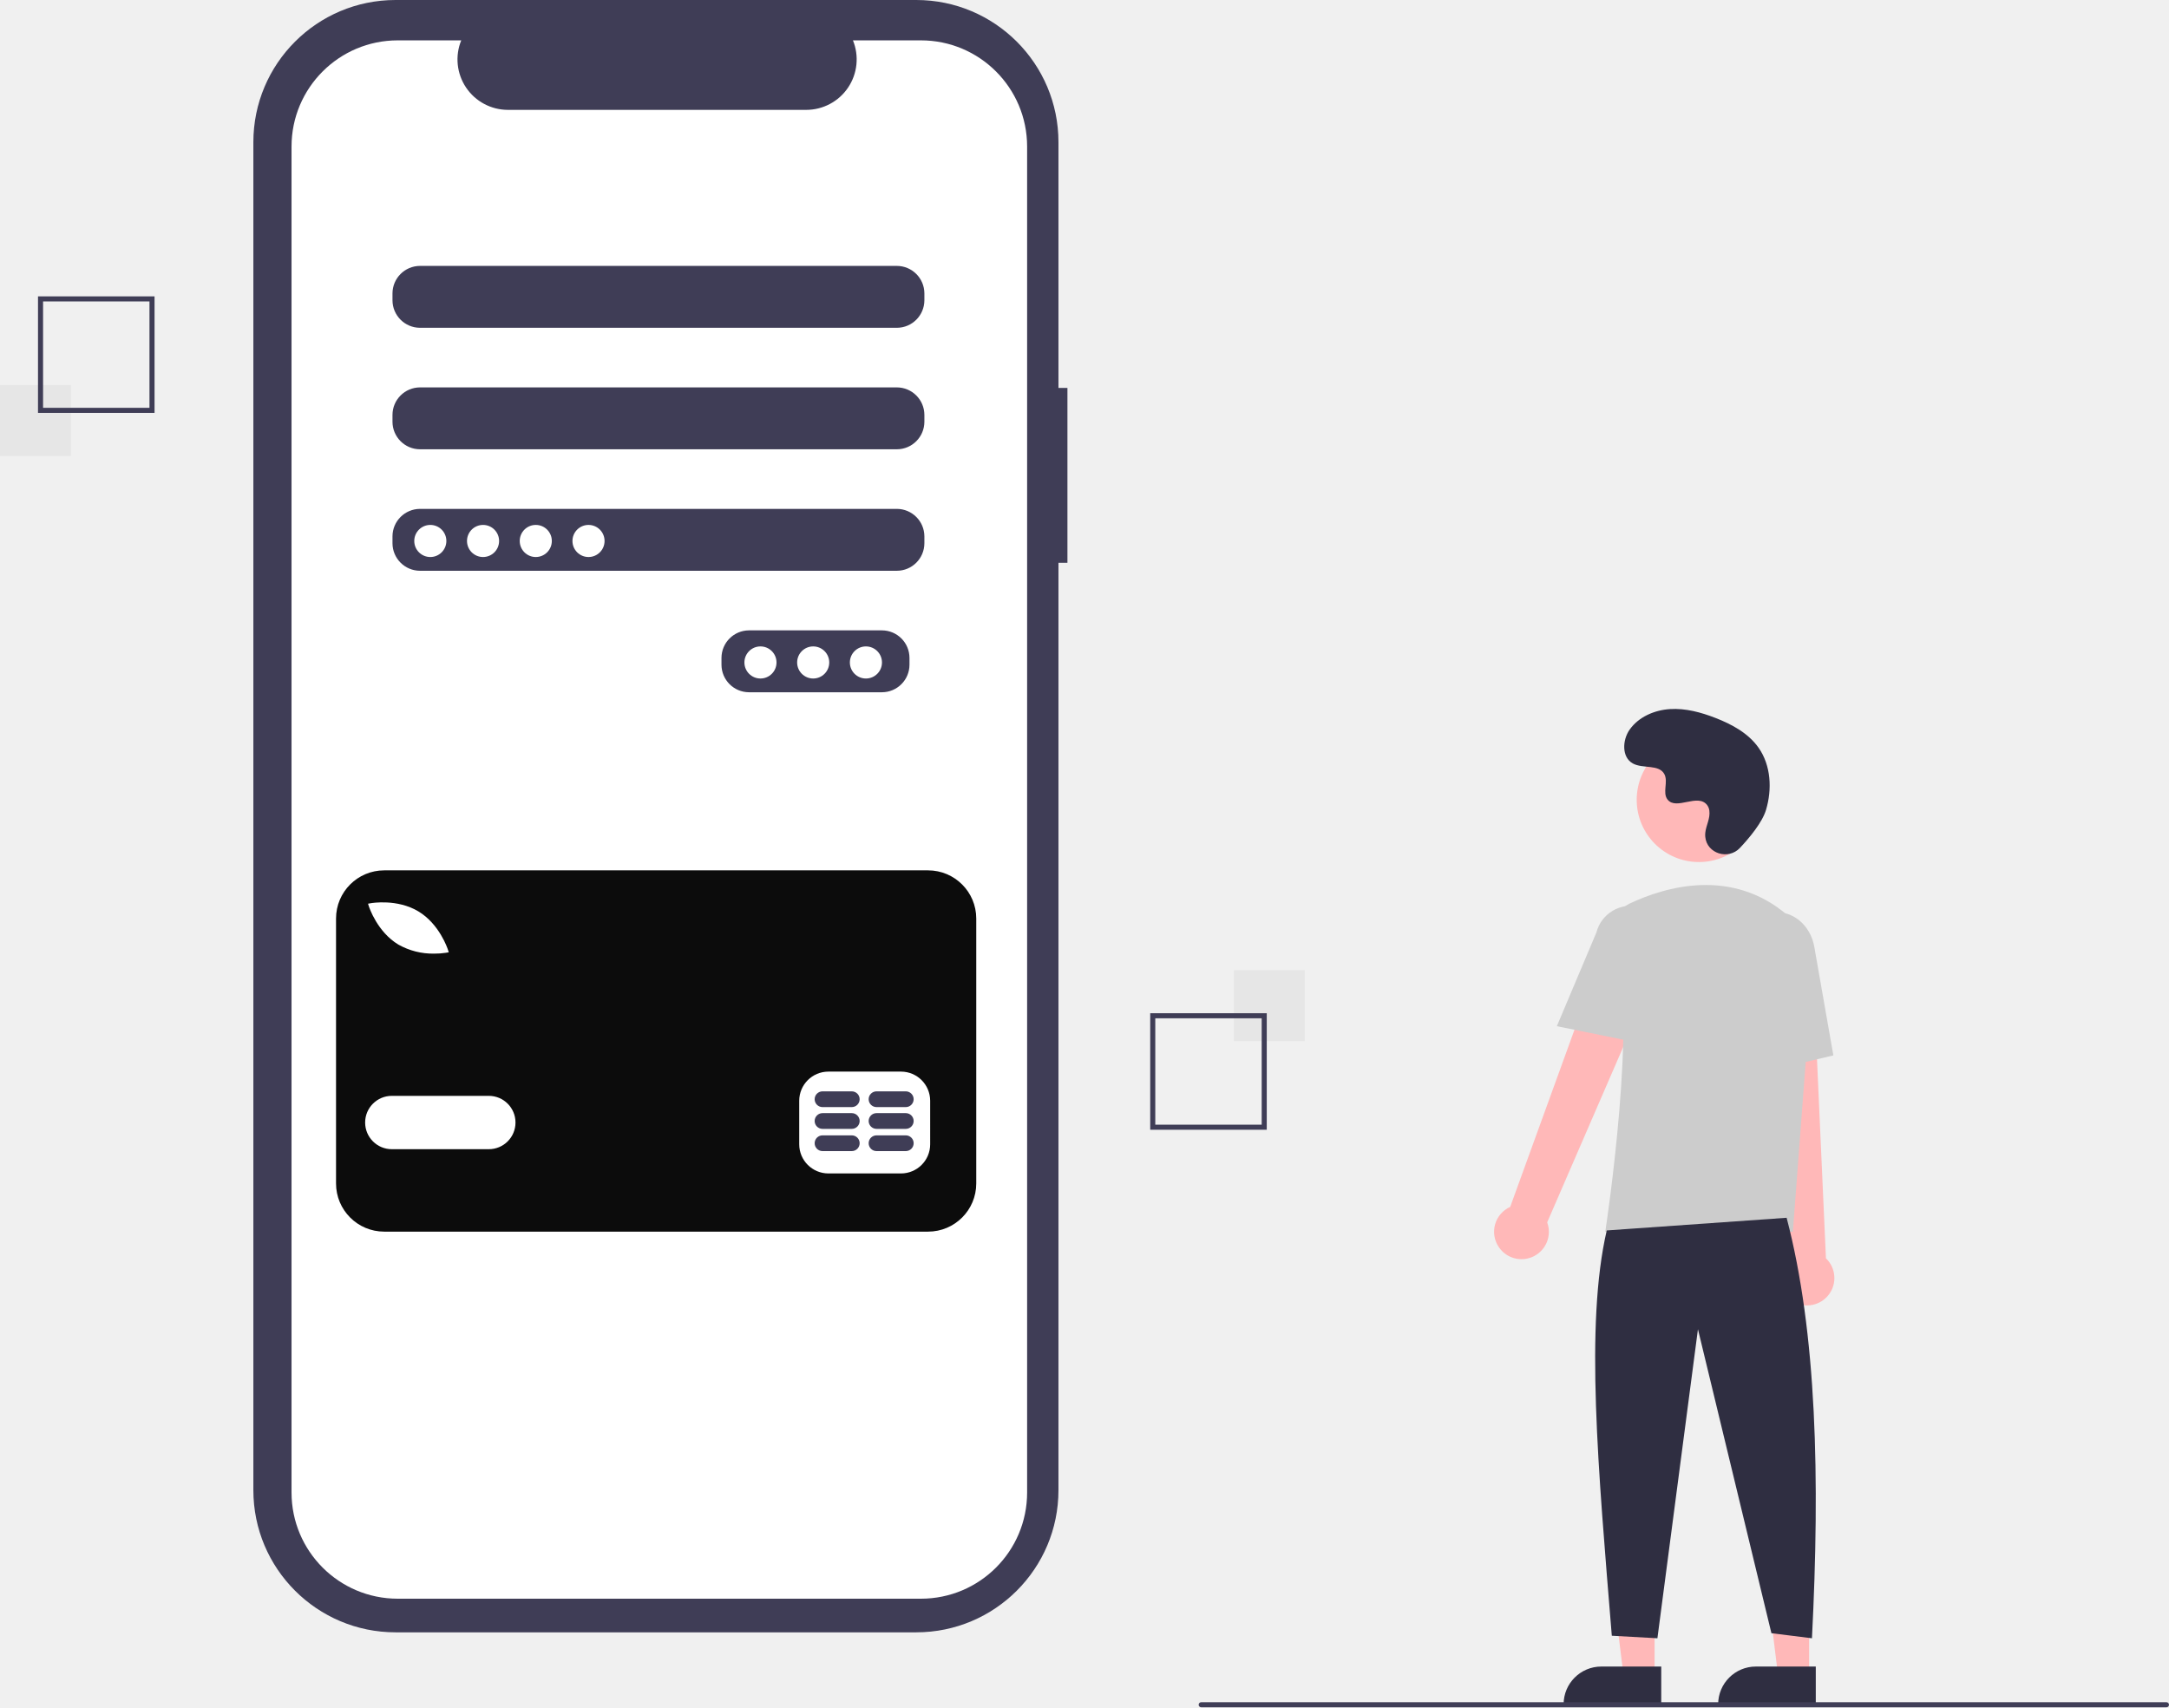
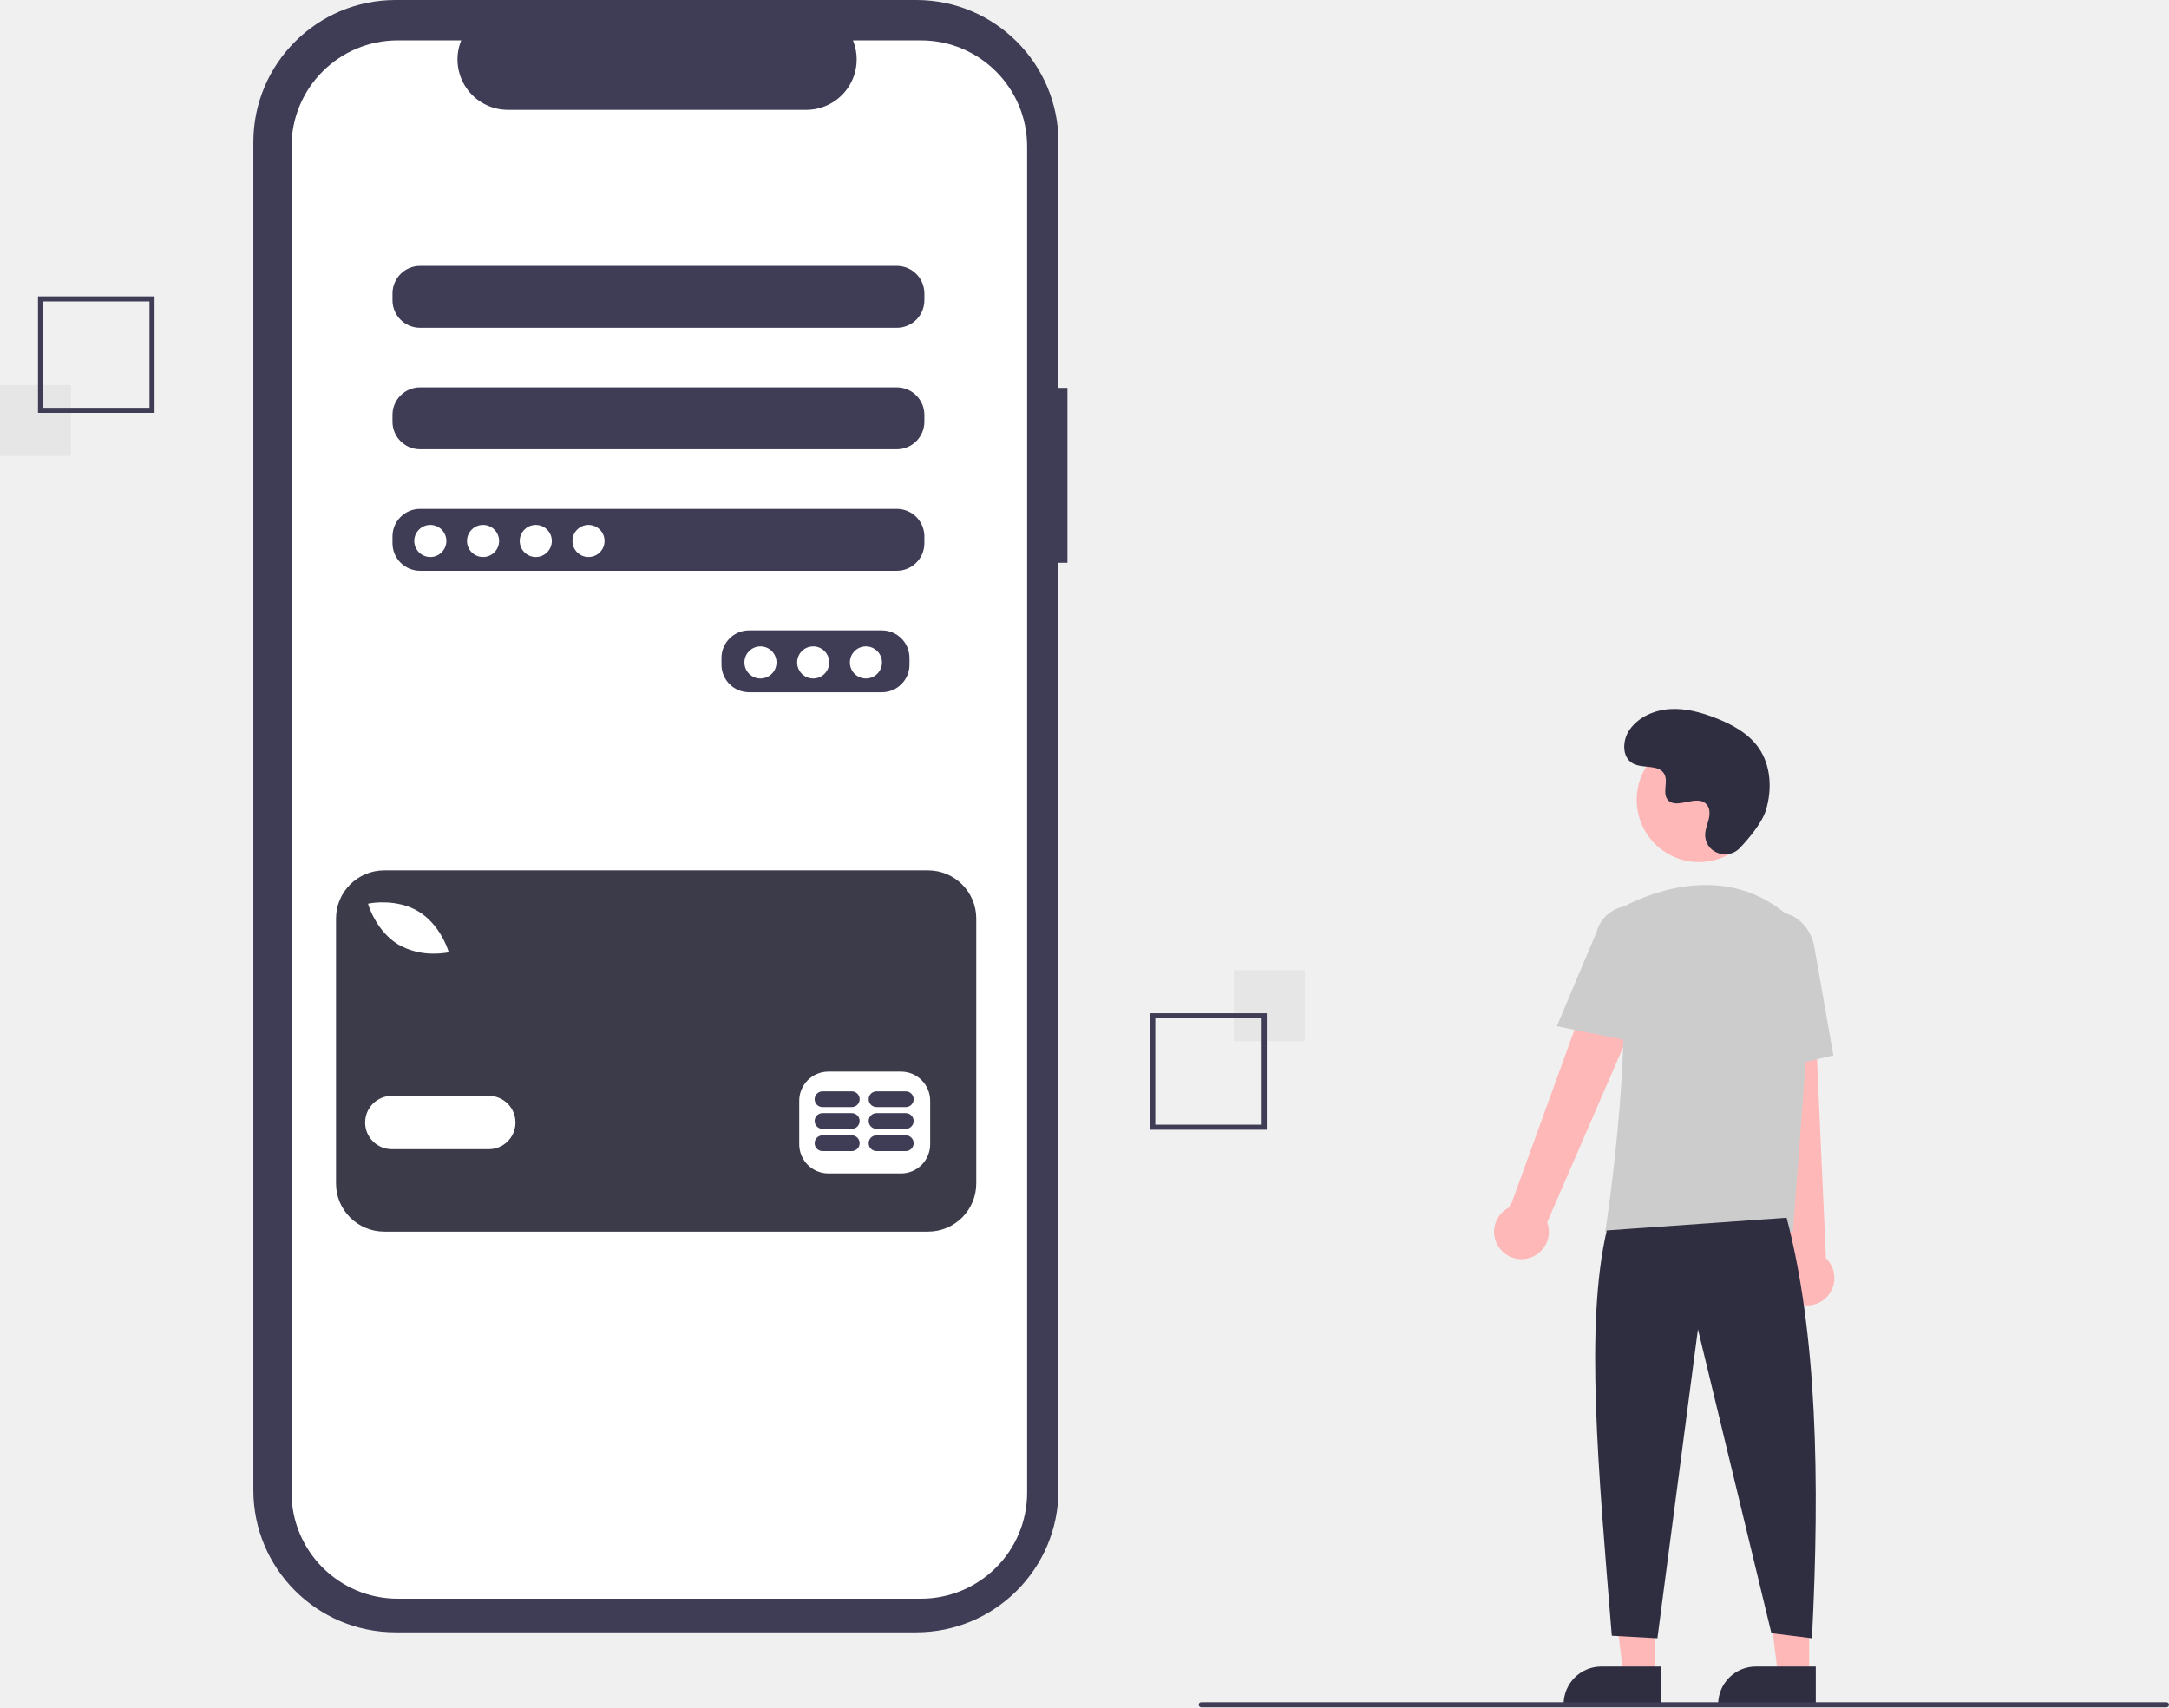
- <svg xmlns="http://www.w3.org/2000/svg" id="b971039f-e28c-4163-8848-8871ac265cf4" data-name="Layer 1" width="856.122" height="674" viewBox="0 0 856.122 674">
+ <svg xmlns="http://www.w3.org/2000/svg" data-name="Layer 1" width="856.122" height="674" viewBox="0 0 856.122 674">
  <path d="M593.264,266.136h-3.541V169.139A56.139,56.139,0,0,0,533.584,113H328.083a56.139,56.139,0,0,0-56.139,56.139v532.132a56.139,56.139,0,0,0,56.139,56.139h205.501a56.139,56.139,0,0,0,56.139-56.139V335.18h3.541Z" transform="translate(-171.939 -113)" fill="#3f3d56" />
  <path d="M535.426,128.933H508.601A19.918,19.918,0,0,1,490.16,156.374H372.431a19.918,19.918,0,0,1-18.441-27.441H328.935a41.924,41.924,0,0,0-41.924,41.924V702.209a41.924,41.924,0,0,0,41.924,41.924H535.426a41.924,41.924,0,0,0,41.924-41.924V170.857a41.924,41.924,0,0,0-41.924-41.924Zm-4.507,246.497a10.891,10.891,0,0,1-10.859,10.859H467.574a10.891,10.891,0,0,1-10.859-10.859v-2.715a10.891,10.891,0,0,1,10.859-10.859h52.486a10.891,10.891,0,0,1,10.859,10.859Zm5.882-47.961a10.891,10.891,0,0,1-10.859,10.859H337.716a10.891,10.891,0,0,1-10.859-10.859v-2.715a10.891,10.891,0,0,1,10.859-10.859H525.942a10.891,10.891,0,0,1,10.859,10.859Zm0-47.961a10.891,10.891,0,0,1-10.859,10.859H337.716a10.891,10.891,0,0,1-10.859-10.859v-2.715a10.891,10.891,0,0,1,10.859-10.859H525.942a10.891,10.891,0,0,1,10.859,10.859Zm0-47.961a10.891,10.891,0,0,1-10.859,10.859H337.716a10.891,10.891,0,0,1-10.859-10.859v-2.715a10.891,10.891,0,0,1,10.859-10.859H525.942a10.891,10.891,0,0,1,10.859,10.859Z" transform="translate(-171.939 -113)" fill="#fff" />
  <circle cx="169.849" cy="213.564" r="6.335" fill="#fff" />
  <circle cx="190.663" cy="213.564" r="6.335" fill="#fff" />
  <circle cx="211.476" cy="213.564" r="6.335" fill="#fff" />
  <circle cx="232.29" cy="213.564" r="6.335" fill="#fff" />
  <circle cx="300.16" cy="261.526" r="6.335" fill="#fff" />
  <circle cx="320.973" cy="261.526" r="6.335" fill="#fff" />
  <circle cx="341.787" cy="261.526" r="6.335" fill="#fff" />
-   <path d="M538.258,456.601H323.591a19.016,19.016,0,0,0-19.016,19.016v104.59a19.016,19.016,0,0,0,19.016,19.016H538.258a19.016,19.016,0,0,0,19.016-19.016V475.617a19.016,19.016,0,0,0-19.016-19.016Zm-219.978,12.972c.424-.077,10.476-1.787,18.799,3.221,8.323,5.007,11.521,14.691,11.653,15.1l.336,1.044-1.08.192a28.669,28.669,0,0,1-4.658.342,27.738,27.738,0,0,1-14.141-3.564c-8.323-5.007-11.52-14.69-11.652-15.099l-.337-1.044Zm46.599,97.105H326.591a10.529,10.529,0,0,1,0-21.058h38.288a10.529,10.529,0,0,1,0,21.058Zm174.209-1.914A11.52,11.52,0,0,1,527.6,576.25H498.885a11.52,11.52,0,0,1-11.486-11.486V547.534A11.52,11.52,0,0,1,498.885,536.048h28.716a11.52,11.52,0,0,1,11.486,11.486Z" transform="translate(-171.939 -113)" fill="#0c0c0c" />
+   <path d="M538.258,456.601H323.591a19.016,19.016,0,0,0-19.016,19.016v104.59a19.016,19.016,0,0,0,19.016,19.016H538.258a19.016,19.016,0,0,0,19.016-19.016V475.617a19.016,19.016,0,0,0-19.016-19.016Zm-219.978,12.972c.424-.077,10.476-1.787,18.799,3.221,8.323,5.007,11.521,14.691,11.653,15.1l.336,1.044-1.08.192a28.669,28.669,0,0,1-4.658.342,27.738,27.738,0,0,1-14.141-3.564c-8.323-5.007-11.52-14.69-11.652-15.099l-.337-1.044Zm46.599,97.105H326.591a10.529,10.529,0,0,1,0-21.058h38.288a10.529,10.529,0,0,1,0,21.058Zm174.209-1.914A11.52,11.52,0,0,1,527.6,576.25H498.885a11.52,11.52,0,0,1-11.486-11.486V547.534A11.52,11.52,0,0,1,498.885,536.048h28.716a11.52,11.52,0,0,1,11.486,11.486Z" transform="translate(-171.939 -113)" fill="#3b3b4a" />
  <path d="M508.143,561.213H496.598a3.108,3.108,0,0,0,0,6.217h11.546a3.108,3.108,0,0,0,0-6.217Z" transform="translate(-171.939 -113)" fill="#3f3d56" />
  <path d="M529.459,561.213H517.913a3.108,3.108,0,0,0,0,6.217H529.459a3.108,3.108,0,0,0,0-6.217Z" transform="translate(-171.939 -113)" fill="#3f3d56" />
  <path d="M508.142,552.438H496.596a3.108,3.108,0,0,0,0,6.217h11.546a3.108,3.108,0,0,0,0-6.217Z" transform="translate(-171.939 -113)" fill="#3f3d56" />
  <path d="M529.457,552.438H517.911a3.108,3.108,0,0,0,0,6.217h11.546a3.108,3.108,0,0,0,0-6.217Z" transform="translate(-171.939 -113)" fill="#3f3d56" />
  <path d="M508.142,543.841H496.596a3.108,3.108,0,0,0,0,6.217h11.546a3.108,3.108,0,0,0,0-6.217Z" transform="translate(-171.939 -113)" fill="#3f3d56" />
  <path d="M529.457,543.841H517.911a3.108,3.108,0,0,0,0,6.217h11.546a3.108,3.108,0,0,0,0-6.217Z" transform="translate(-171.939 -113)" fill="#3f3d56" />
  <rect x="487" y="383" width="28" height="28" fill="#e6e6e6" />
  <path d="M625.939,513h46v46h-46Zm44,2h-42v42h42Z" transform="translate(-171.939 -113)" fill="#3f3d56" />
  <rect y="152" width="28" height="28" fill="#e6e6e6" />
  <path d="M232.939,276h-46V230h46Zm-44-2h42V232h-42Z" transform="translate(-171.939 -113)" fill="#3f3d56" />
  <polygon points="653.077 661.417 640.817 661.417 634.985 614.129 653.079 614.129 653.077 661.417" fill="#ffb8b8" />
  <path d="M632.06,657.914H655.704a0,0,0,0,1,0,0v14.887a0,0,0,0,1,0,0H617.173a0,0,0,0,1,0,0v0A14.887,14.887,0,0,1,632.06,657.914Z" fill="#2f2e41" />
  <polygon points="714.077 661.417 701.817 661.417 695.985 614.129 714.079 614.129 714.077 661.417" fill="#ffb8b8" />
  <path d="M693.06,657.914H716.704a0,0,0,0,1,0,0v14.887a0,0,0,0,1,0,0H678.173a0,0,0,0,1,0,0v0A14.887,14.887,0,0,1,693.06,657.914Z" fill="#2f2e41" />
  <path d="M763.515,605.303a10.743,10.743,0,0,1,4.511-15.843l41.676-114.867,20.507,11.191L782.624,595.556a10.801,10.801,0,0,1-19.109,9.748Z" transform="translate(-171.939 -113)" fill="#ffb8b8" />
  <path d="M879.754,626.887a10.743,10.743,0,0,1-2.893-16.217L863.95,489.161l23.338,1.066L892.653,609.748a10.801,10.801,0,0,1-12.9,17.139Z" transform="translate(-171.939 -113)" fill="#ffb8b8" />
  <circle cx="670.584" cy="315.756" r="24.561" fill="#ffb8b8" />
  <path d="M879.597,599.252H805.55l.089-.576c.133-.861,13.197-86.439,3.562-114.436a11.813,11.813,0,0,1,6.069-14.583h0c13.772-6.485,40.208-14.471,62.52,4.909a28.234,28.234,0,0,1,9.459,23.396Z" transform="translate(-171.939 -113)" fill="#ccc" />
  <path d="M819.772,524.884l-33.337-6.763,15.626-37.03a13.997,13.997,0,0,1,27.106,6.998Z" transform="translate(-171.939 -113)" fill="#ccc" />
  <path d="M862.468,537.442l-2.004-45.941c-1.52-8.636,3.424-16.8,11.027-18.135,7.605-1.33,15.032,4.66,16.558,13.36l7.533,42.928Z" transform="translate(-171.939 -113)" fill="#ccc" />
  <path d="M877.133,593.752c11.915,45.377,13.214,103.069,10,166l-16-2-29-120-16,122-18-1c-5.377-66.03-10.613-122.715-2-160Z" transform="translate(-171.939 -113)" fill="#2f2e41" />
  <path d="M858.706,447.738c-4.582,4.881-13.091,2.261-13.688-4.407a8.055,8.055,0,0,1,.01-1.556c.308-2.954,2.015-5.635,1.606-8.754a4.59,4.59,0,0,0-.84-2.149c-3.651-4.889-12.222,2.187-15.668-2.239-2.113-2.714.371-6.987-1.251-10.021-2.14-4.004-8.479-2.029-12.454-4.221-4.423-2.439-4.158-9.225-1.247-13.353,3.551-5.034,9.776-7.72,15.923-8.107s12.253,1.275,17.992,3.511c6.521,2.541,12.988,6.054,17.001,11.788,4.88,6.973,5.35,16.348,2.909,24.502C867.515,437.693,862.448,443.752,858.706,447.738Z" transform="translate(-171.939 -113)" fill="#2f2e41" />
  <path d="M1027.061,787h-381a1,1,0,0,1,0-2h381a1,1,0,0,1,0,2Z" transform="translate(-171.939 -113)" fill="#3f3d56" />
</svg>
